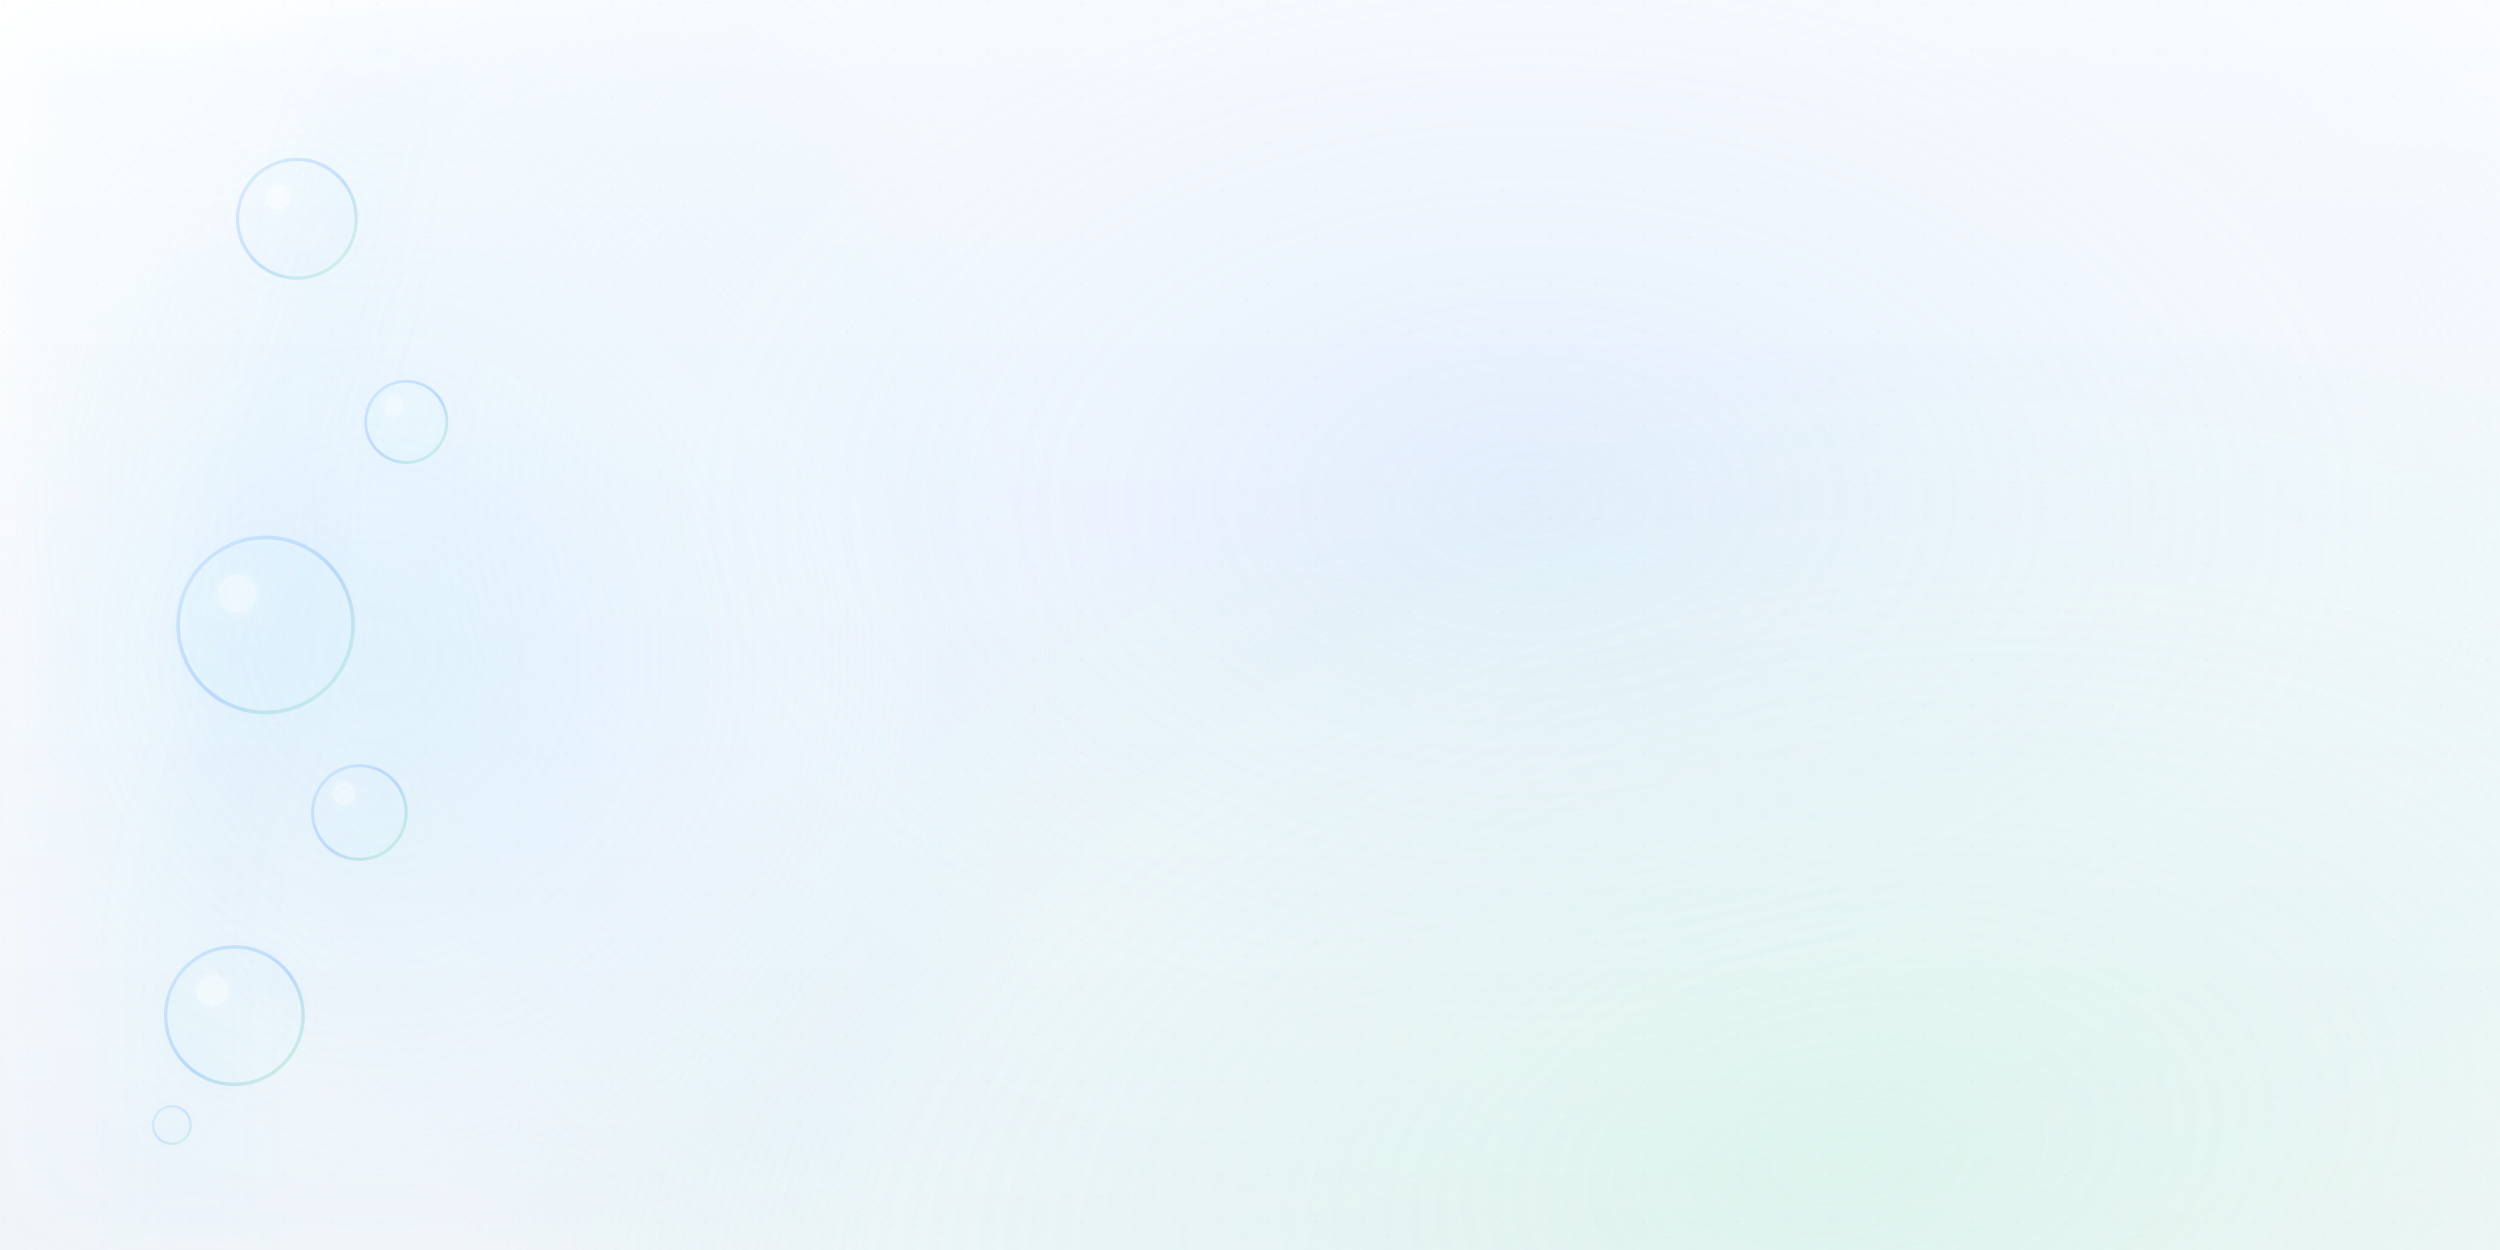
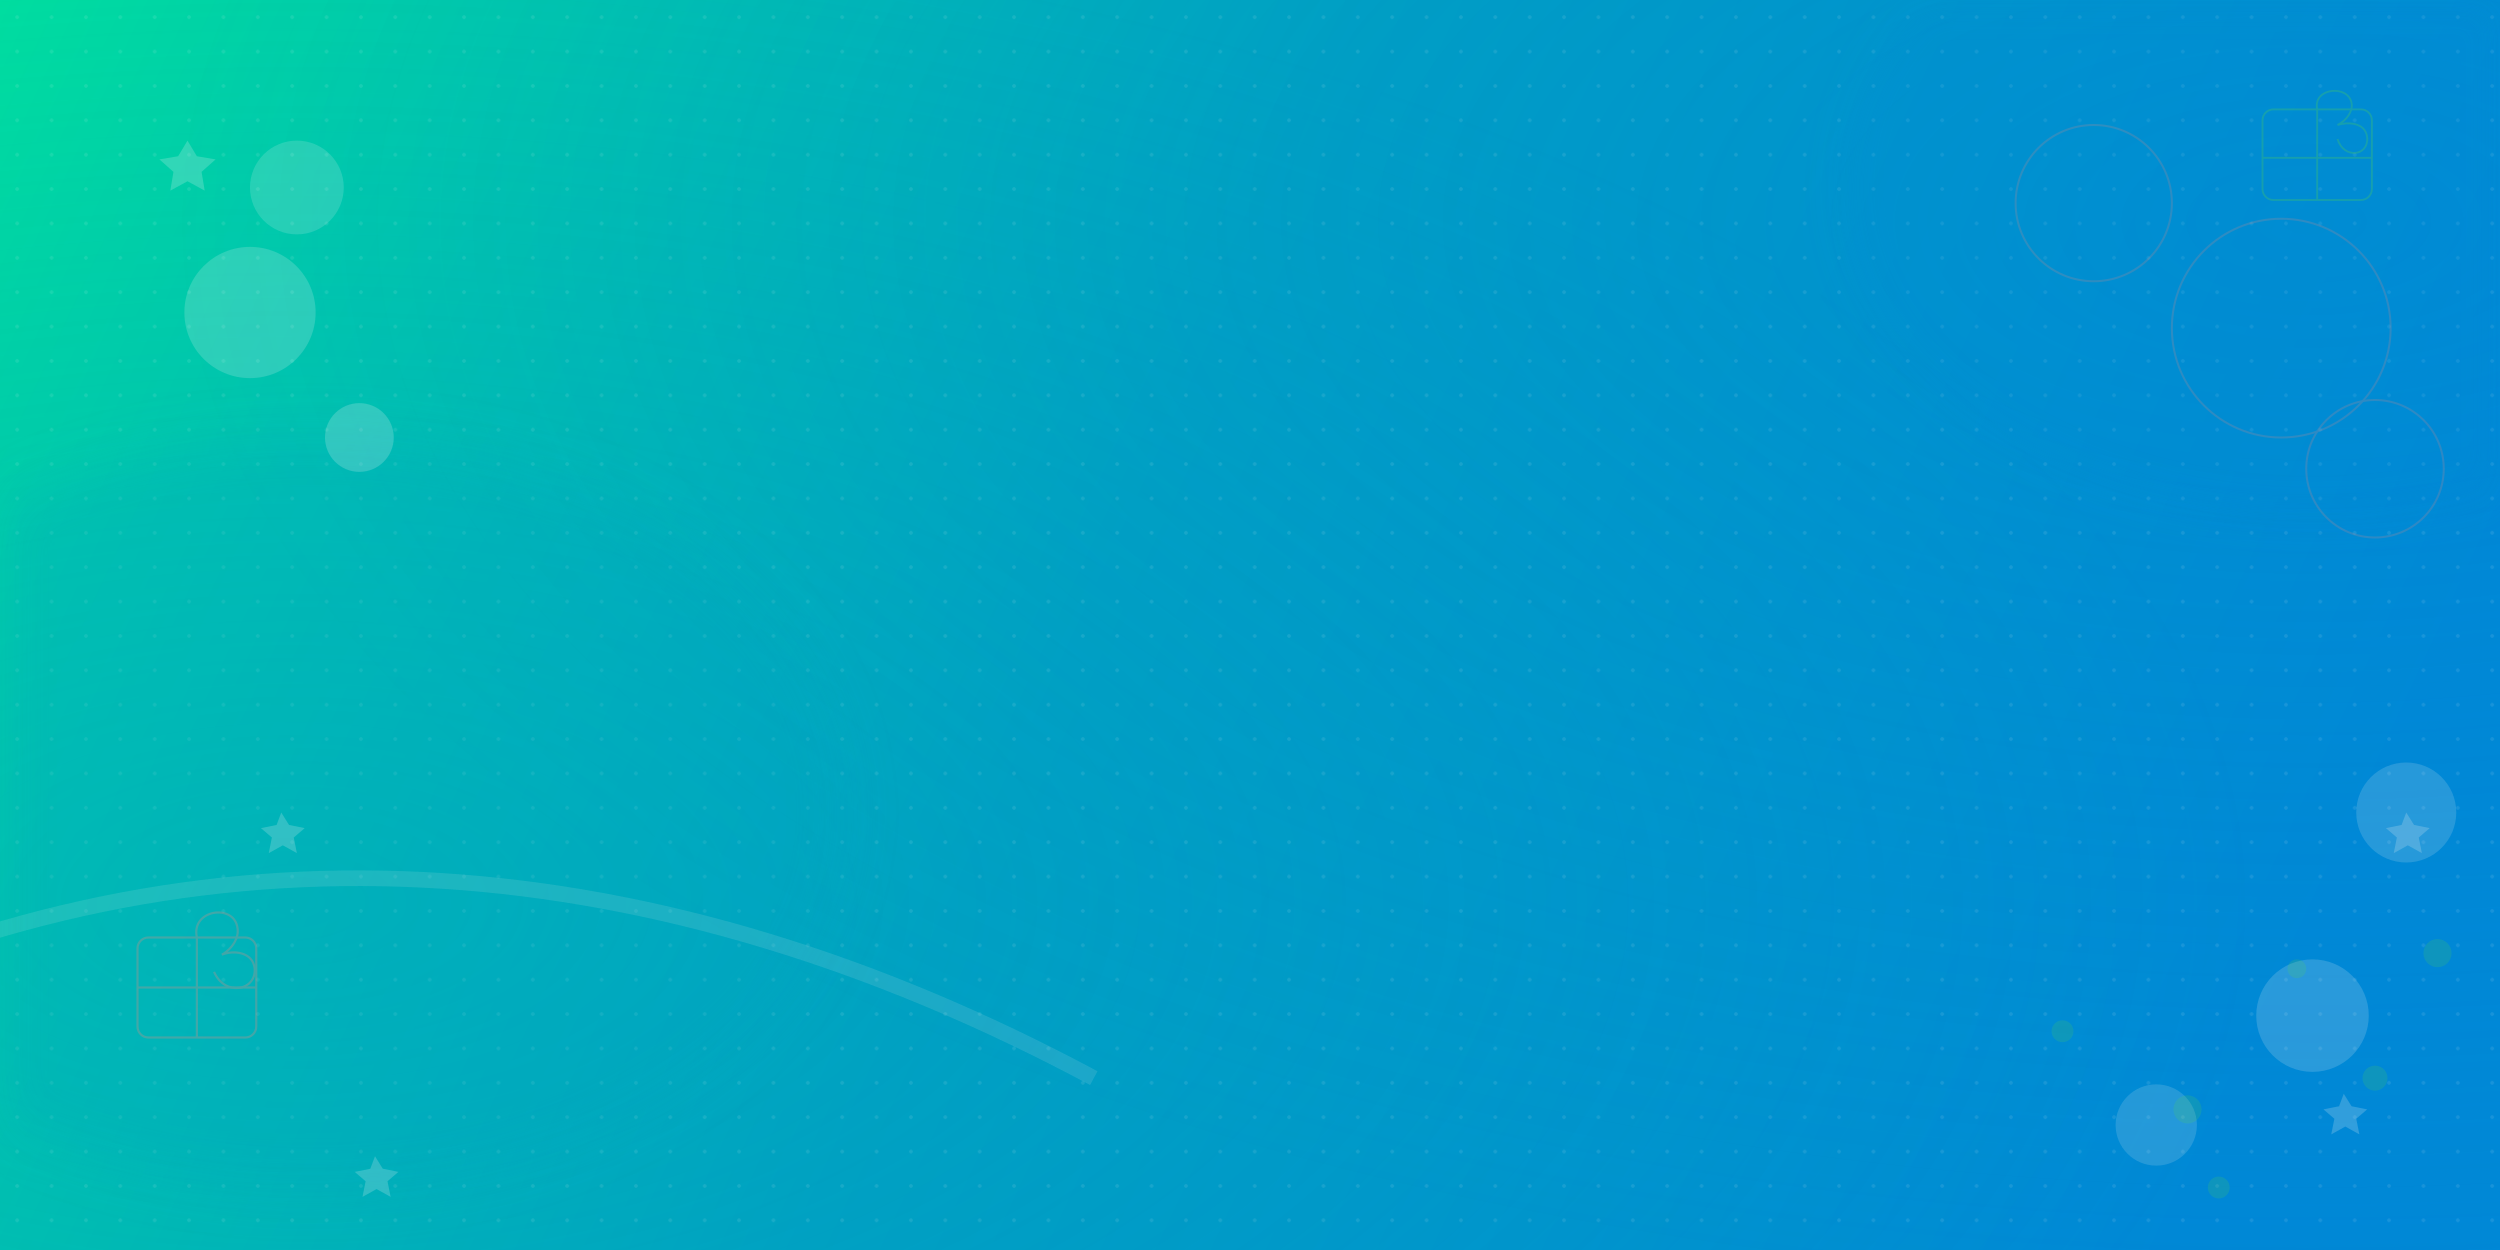
- <svg xmlns="http://www.w3.org/2000/svg" width="1600" height="800" viewBox="0 0 1600 800" preserveAspectRatio="xMidYMid slice" fill="none" role="img" aria-label="Unified light parallax background with rising bubbles on the left">
+ <svg xmlns="http://www.w3.org/2000/svg" width="1600" height="800" viewBox="0 0 1600 800" preserveAspectRatio="xMidYMid slice" fill="none" role="img" aria-label="Festive light parallax background with gifts and stars along the edges">
  <defs>
-     <linearGradient id="base" x1="0" y1="0" x2="0" y2="800" gradientUnits="userSpaceOnUse">
-       <stop offset="0" stop-color="#FFFFFF" />
-       <stop offset="0.55" stop-color="#F8FAFC" />
-       <stop offset="1" stop-color="#F1F5F9" />
+     <linearGradient id="bg" x1="0%" y1="0%" x2="100%" y2="0%" gradientUnits="userSpaceOnUse" gradientTransform="rotate(25 0.5 0.5)">
+       <stop offset="0%" stop-color="#00DE9F" />
+       <stop offset="50%" stop-color="#00A1C2" />
+       <stop offset="100%" stop-color="#0088D6" />
    </linearGradient>
-     <radialGradient id="ambient" cx="0" cy="0" r="1" gradientUnits="userSpaceOnUse" gradientTransform="translate(980 320) scale(980 620)">
-       <stop offset="0" stop-color="#BFDBFE" stop-opacity="0.4" />
-       <stop offset="0.55" stop-color="#DBEAFE" stop-opacity="0.25" />
-       <stop offset="1" stop-color="#BFDBFE" stop-opacity="0" />
+     <radialGradient id="glowL" cx="0.12" cy="0.72" r="0.78">
+       <stop offset="0%" stop-color="#00A1C2" stop-opacity="0.3" />
+       <stop offset="100%" stop-color="#00A1C2" stop-opacity="0" />
    </radialGradient>
-     <radialGradient id="ambient2" cx="0" cy="0" r="1" gradientUnits="userSpaceOnUse" gradientTransform="translate(1180 740) rotate(-10) scale(900 520)">
-       <stop offset="0" stop-color="#BBF7D0" stop-opacity="0.3" />
-       <stop offset="0.7" stop-color="#DCFCE7" stop-opacity="0.15" />
-       <stop offset="1" stop-color="#BBF7D0" stop-opacity="0" />
+     <radialGradient id="glowR" cx="0.92" cy="0.18" r="0.85">
+       <stop offset="0%" stop-color="#0088D6" stop-opacity="0.26" />
+       <stop offset="100%" stop-color="#0088D6" stop-opacity="0" />
    </radialGradient>
-     <radialGradient id="bubbleGlow" cx="0" cy="0" r="1" gradientUnits="userSpaceOnUse" gradientTransform="translate(240 420) scale(520 560)">
-       <stop offset="0" stop-color="#BAE6FD" stop-opacity="0.35" />
-       <stop offset="0.55" stop-color="#E0F2FE" stop-opacity="0.2" />
-       <stop offset="1" stop-color="#BAE6FD" stop-opacity="0" />
-     </radialGradient>
-     <radialGradient id="bubbleFill" cx="0" cy="0" r="1" gradientUnits="userSpaceOnUse" gradientTransform="translate(0 0) scale(1 1)">
-       <stop offset="0" stop-color="#FFFFFF" stop-opacity="0.5" />
-       <stop offset="0.35" stop-color="#E0F2FE" stop-opacity="0.4" />
-       <stop offset="1" stop-color="#BAE6FD" stop-opacity="0.05" />
-     </radialGradient>
-     <linearGradient id="bubbleStroke" x1="0" y1="0" x2="1" y2="1" gradientUnits="objectBoundingBox">
-       <stop offset="0" stop-color="#93C5FD" stop-opacity="0.4" />
-       <stop offset="0.55" stop-color="#60A5FA" stop-opacity="0.45" />
-       <stop offset="1" stop-color="#4ADE80" stop-opacity="0.25" />
-     </linearGradient>
-     <pattern id="microDots" width="30" height="30" patternUnits="userSpaceOnUse">
-       <circle cx="2" cy="2" r="1.1" fill="#1E293B" opacity="0.03" />
-       <circle cx="18" cy="12" r="0.9" fill="#1E293B" opacity="0.02" />
+     <pattern id="micro" width="22" height="22" patternUnits="userSpaceOnUse">
+       <circle cx="11" cy="11" r="1.2" fill="#F4F4F4" opacity="0.1" />
    </pattern>
-     <radialGradient id="vignette" cx="0" cy="0" r="1" gradientUnits="userSpaceOnUse" gradientTransform="translate(820 380) scale(980 600)">
-       <stop offset="0" stop-color="#FFFFFF" stop-opacity="0" />
-       <stop offset="1" stop-color="#FFFFFF" stop-opacity="0.6" />
-     </radialGradient>
-     <filter id="blur28" x="-50%" y="-50%" width="200%" height="200%" color-interpolation-filters="sRGB">
-       <feGaussianBlur stdDeviation="28" />
+     <filter id="blur12" x="-20%" y="-20%" width="140%" height="140%">
+       <feGaussianBlur stdDeviation="16" />
    </filter>
-     <filter id="bubbleSoft" x="-80%" y="-80%" width="260%" height="260%" color-interpolation-filters="sRGB">
-       <feGaussianBlur stdDeviation="2.4" result="b" />
-       <feMerge>
-         <feMergeNode in="b" />
-         <feMergeNode in="SourceGraphic" />
-       </feMerge>
-     </filter>
-     <filter id="glow" x="-80%" y="-80%" width="260%" height="260%" color-interpolation-filters="sRGB">
-       <feGaussianBlur stdDeviation="10" result="g" />
-       <feColorMatrix in="g" type="matrix" values="1 0 0 0 0                 0 1 0 0 0                 0 0 1 0 0                 0 0 0 0.25 0" result="ga" />
-       <feMerge>
-         <feMergeNode in="ga" />
-         <feMergeNode in="SourceGraphic" />
-       </feMerge>
-     </filter>
-     <filter id="grain" x="-20%" y="-20%" width="140%" height="140%">
-       <feTurbulence type="fractalNoise" baseFrequency="0.85" numOctaves="2" stitchTiles="stitch" result="n" />
-       <feColorMatrix type="matrix" in="n" values="0 0 0 0 0                 0 0 0 0 0                 0 0 0 0 0                 0 0 0 0.08 0" result="a" />
-       <feBlend in="SourceGraphic" in2="a" mode="overlay" />
+     <filter id="blur8" x="-20%" y="-20%" width="140%" height="140%">
+       <feGaussianBlur stdDeviation="12" />
    </filter>
  </defs>
-   <rect width="1600" height="800" fill="url(#base)" />
-   <rect width="1600" height="800" fill="url(#ambient)" />
-   <rect width="1600" height="800" fill="url(#ambient2)" />
-   <rect width="1600" height="800" fill="url(#microDots)" opacity="0.6" />
-   <g id="parallax-back">
-     <ellipse cx="230" cy="430" rx="420" ry="520" fill="url(#bubbleGlow)" filter="url(#blur28)" />
-     <path d="M120 820C130 700 105 600 140 510C175 420 150 340 190 260C230 180 210 120 250 40" stroke="#38BDF8" stroke-opacity="0.12" stroke-width="10" filter="url(#blur28)" />
+   <rect width="1600" height="800" fill="url(#bg)" />
+   <rect width="1600" height="800" fill="url(#glowL)" />
+   <rect width="1600" height="800" fill="url(#glowR)" />
+   <rect width="1600" height="800" fill="url(#micro)" />
+   <g id="parallax-back" opacity="0.85">
+     <ellipse cx="200" cy="520" rx="340" ry="240" fill="#00A1C2" opacity="0.25" filter="url(#blur12)" />
+     <ellipse cx="1480" cy="120" rx="300" ry="210" fill="#0088D6" opacity="0.22" filter="url(#blur8)" />
+     <path d="M-120 640 C 140 520, 420 540, 700 690" fill="none" stroke="#F4F4F4" stroke-width="10" opacity="0.14" />
  </g>
-   <g id="parallax-bubbles" filter="url(#glow)">
-     <g transform="translate(150 650)">
-       <circle cx="0" cy="0" r="44" fill="url(#bubbleFill)" opacity="0.9" />
-       <circle cx="0" cy="0" r="44" fill="none" stroke="url(#bubbleStroke)" stroke-width="2.2" opacity="0.75" />
-       <circle cx="-14" cy="-16" r="10" fill="#FFFFFF" opacity="0.4" filter="url(#bubbleSoft)" />
+   <g id="parallax-mid">
+     <g stroke="#FF8479" stroke-width="1.3" fill="none" opacity="0.18">
+       <circle cx="1340" cy="130" r="50" />
+       <circle cx="1460" cy="210" r="70" />
+       <circle cx="1520" cy="300" r="44" />
    </g>
-     <g transform="translate(230 520)">
-       <circle cx="0" cy="0" r="30" fill="url(#bubbleFill)" opacity="0.85" />
-       <circle cx="0" cy="0" r="30" fill="none" stroke="url(#bubbleStroke)" stroke-width="2" opacity="0.7" />
-       <circle cx="-10" cy="-12" r="7" fill="#FFFFFF" opacity="0.4" filter="url(#bubbleSoft)" />
+     <g fill="#F4F4F4">
+       <circle cx="160" cy="200" r="42" opacity="0.18" />
+       <circle cx="230" cy="280" r="22" opacity="0.2" />
+       <circle cx="190" cy="120" r="30" opacity="0.16" />
+       <circle cx="1480" cy="650" r="36" opacity="0.17" />
+       <circle cx="1380" cy="720" r="26" opacity="0.15" />
+       <circle cx="1540" cy="520" r="32" opacity="0.16" />
    </g>
-     <g transform="translate(170 400)">
-       <circle cx="0" cy="0" r="56" fill="url(#bubbleFill)" opacity="0.75" />
-       <circle cx="0" cy="0" r="56" fill="none" stroke="url(#bubbleStroke)" stroke-width="2.4" opacity="0.68" />
-       <circle cx="-18" cy="-20" r="12" fill="#FFFFFF" opacity="0.4" filter="url(#bubbleSoft)" />
+   </g>
+   <g id="parallax-front">
+     <g fill="#F4F4F4" opacity="0.2">
+       <path d="M120 90 l6 10 12 2-9 8 2 12-11-6-11 6 2-12-9-8 12-2z" />
+       <path d="M1500 700 l5 8 10 2-7 6 2 10-9-5-9 5 2-10-7-6 10-2z" />
+       <path d="M240 740 l5 8 10 2-7 6 2 10-9-5-9 5 2-10-7-6 10-2z" />
+       <path d="M1540 520 l5 8 10 2-7 6 2 10-9-5-9 5 2-10-7-6 10-2z" />
+       <path d="M180 520 l5 8 10 2-7 6 2 10-9-5-9 5 2-10-7-6 10-2z" />
    </g>
-     <g transform="translate(260 270)">
-       <circle cx="0" cy="0" r="26" fill="url(#bubbleFill)" opacity="0.8" />
-       <circle cx="0" cy="0" r="26" fill="none" stroke="url(#bubbleStroke)" stroke-width="1.9" opacity="0.7" />
-       <circle cx="-8" cy="-10" r="6" fill="#FFFFFF" opacity="0.4" filter="url(#bubbleSoft)" />
+     <g stroke="#FF8479" stroke-width="1.4" fill="none" opacity="0.26">
+       <rect x="88" y="600" width="76" height="64" rx="7" />
+       <path d="M88 632h76" />
+       <path d="M126 600v64" />
+       <path d="M126 600c-4-18 24-22 26-6 1 6-3 13-10 17 7-3 20-2 21 9 1 14-19 18-26 2" />
    </g>
-     <g transform="translate(190 140)">
-       <circle cx="0" cy="0" r="38" fill="url(#bubbleFill)" opacity="0.7" />
-       <circle cx="0" cy="0" r="38" fill="none" stroke="url(#bubbleStroke)" stroke-width="2.1" opacity="0.65" />
-       <circle cx="-12" cy="-14" r="8" fill="#FFFFFF" opacity="0.4" filter="url(#bubbleSoft)" />
+     <g stroke="#5BDB3B" stroke-width="1.2" fill="none" opacity="0.24">
+       <rect x="1448" y="70" width="70" height="58" rx="7" />
+       <path d="M1448 101h70" />
+       <path d="M1483 70v58" />
+       <path d="M1483 70c-3-14 20-16 22-4 1 5-3 11-9 14 6-2 18-2 19 8 1 12-15 14-19 1" />
    </g>
-     <g opacity="0.75">
-       <g transform="translate(110 720)">
-         <circle cx="0" cy="0" r="12" fill="url(#bubbleFill)" />
-         <circle cx="0" cy="0" r="12" fill="none" stroke="url(#bubbleStroke)" stroke-width="1.6" opacity="0.7" />
-       </g>
-       <g transform="translate(270 610)">
-       </g>
+     <g fill="#5BDB3B" opacity="0.16">
+       <circle cx="1320" cy="660" r="7" />
+       <circle cx="1400" cy="710" r="9" />
+       <circle cx="1470" cy="620" r="6" />
+       <circle cx="1520" cy="690" r="8" />
+       <circle cx="1560" cy="610" r="9" />
+       <circle cx="1420" cy="760" r="7" />
    </g>
  </g>
</svg>
